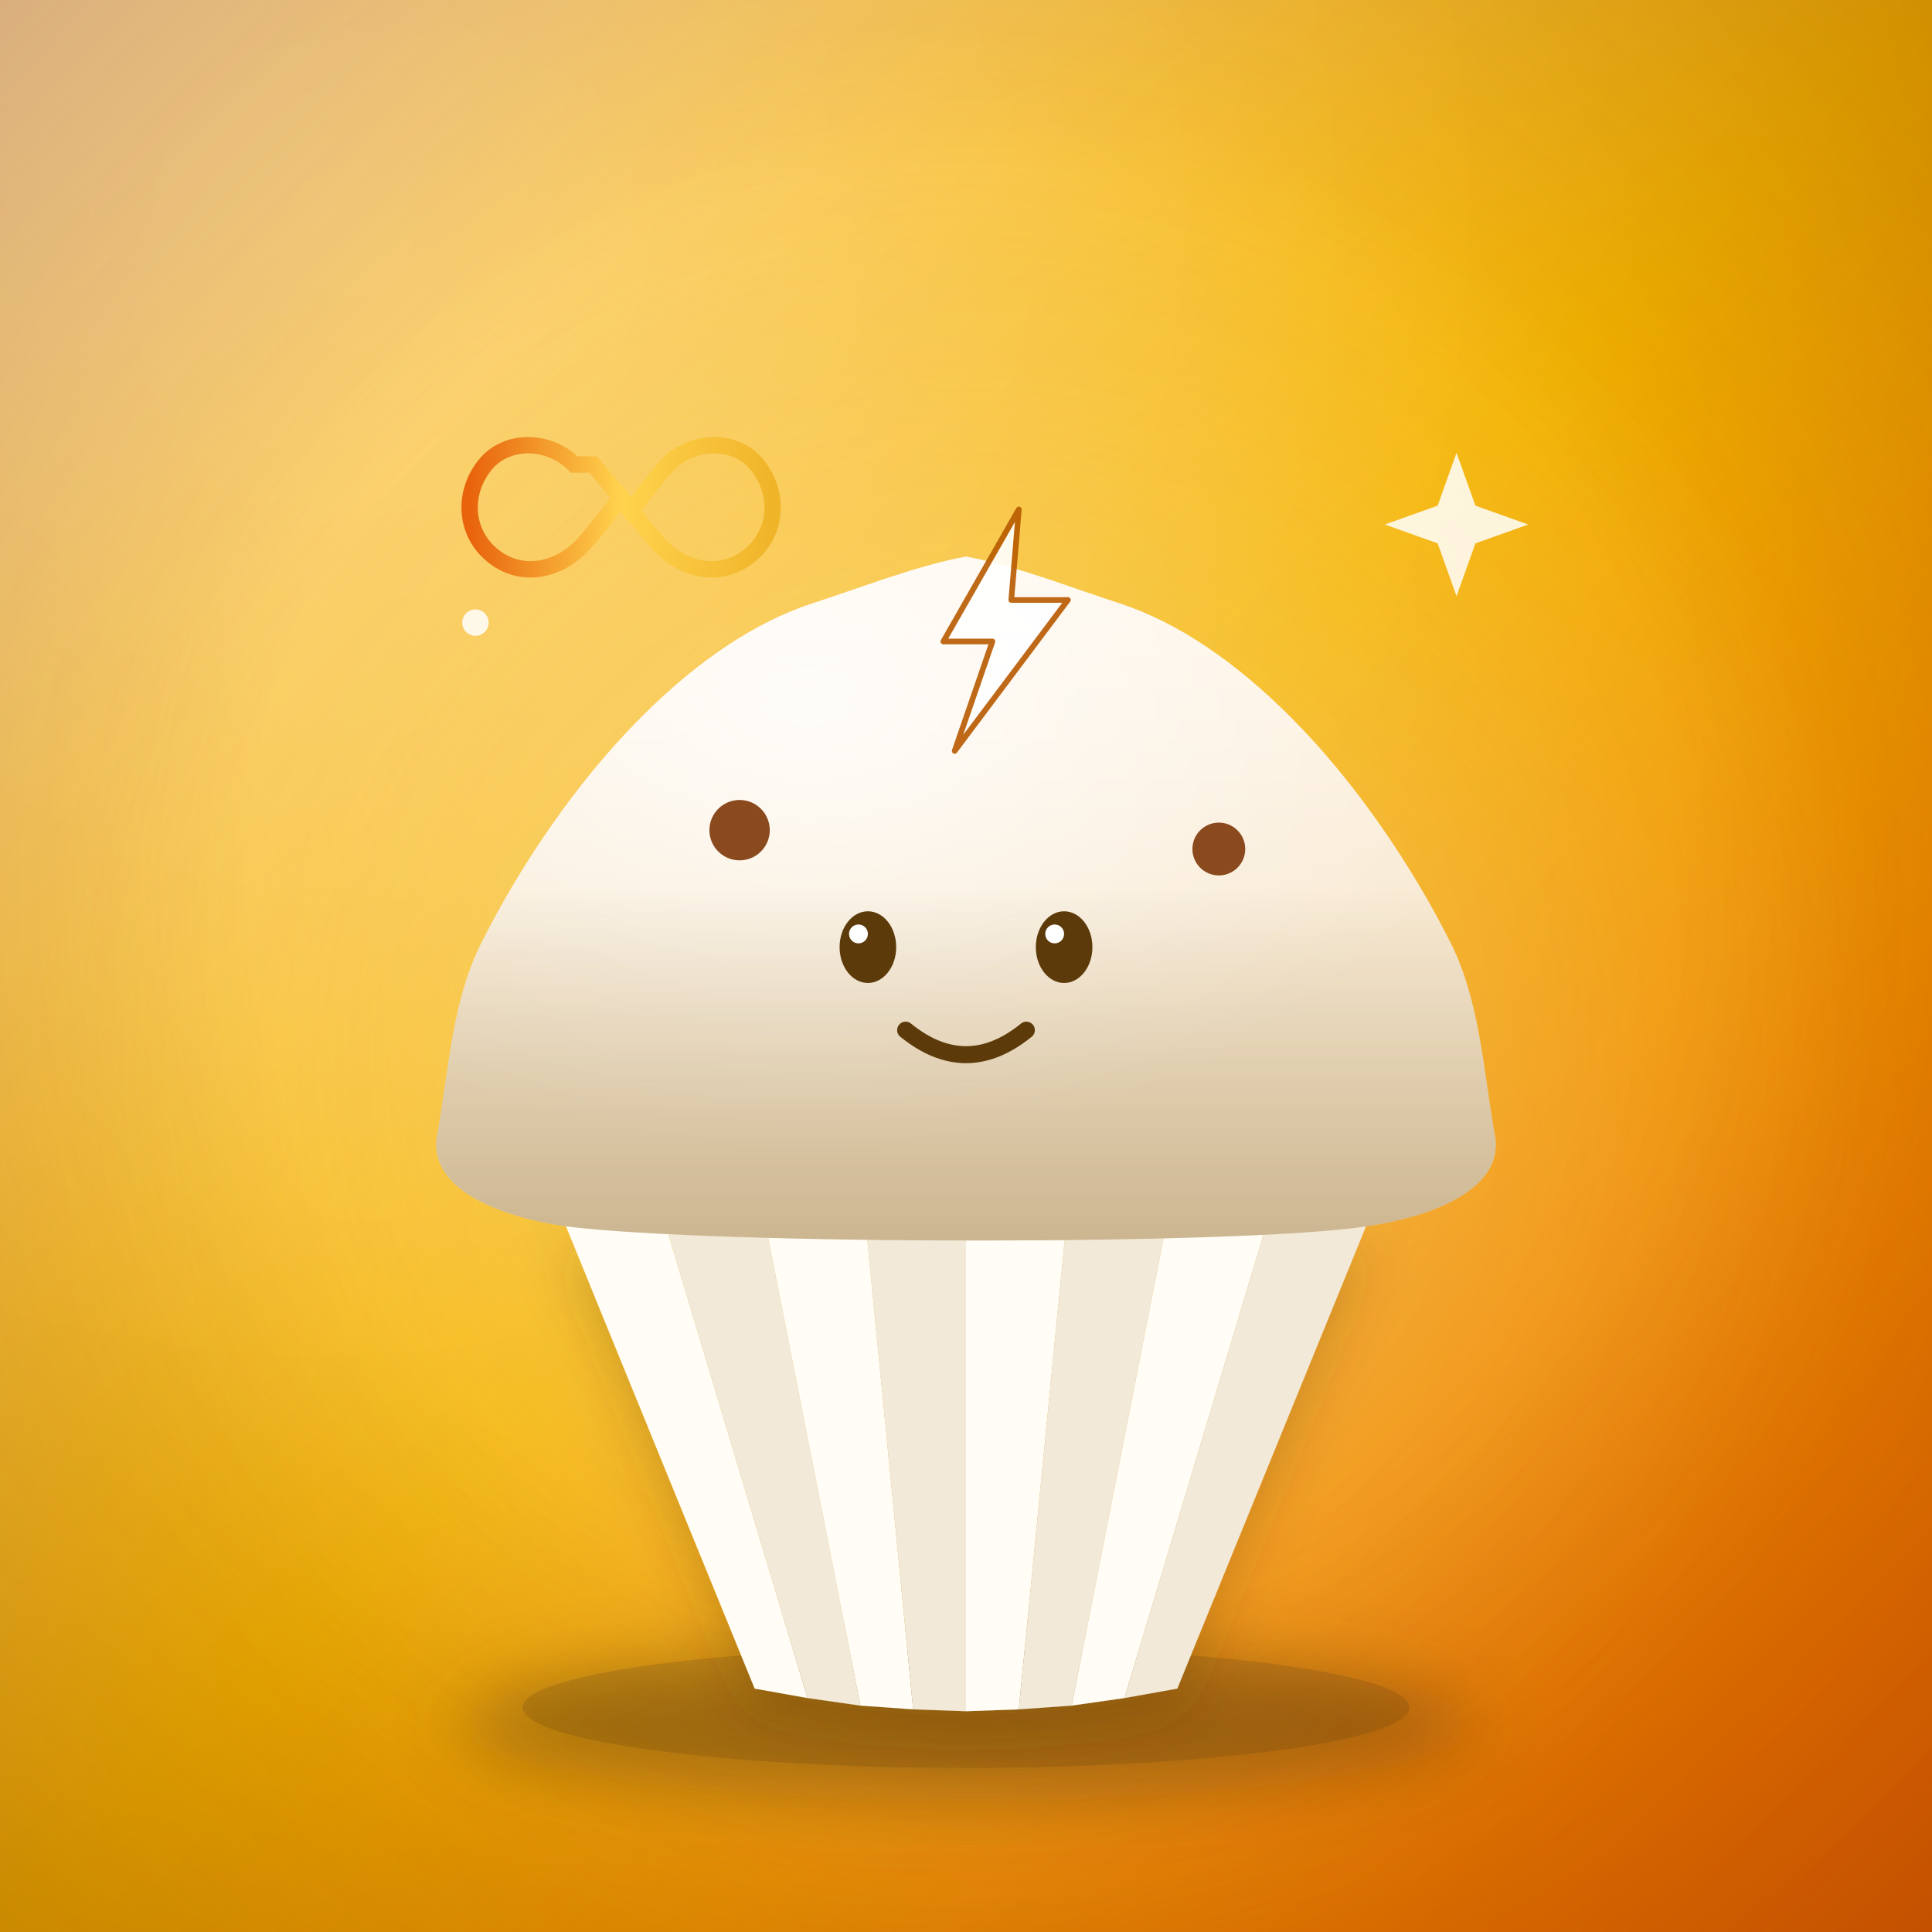
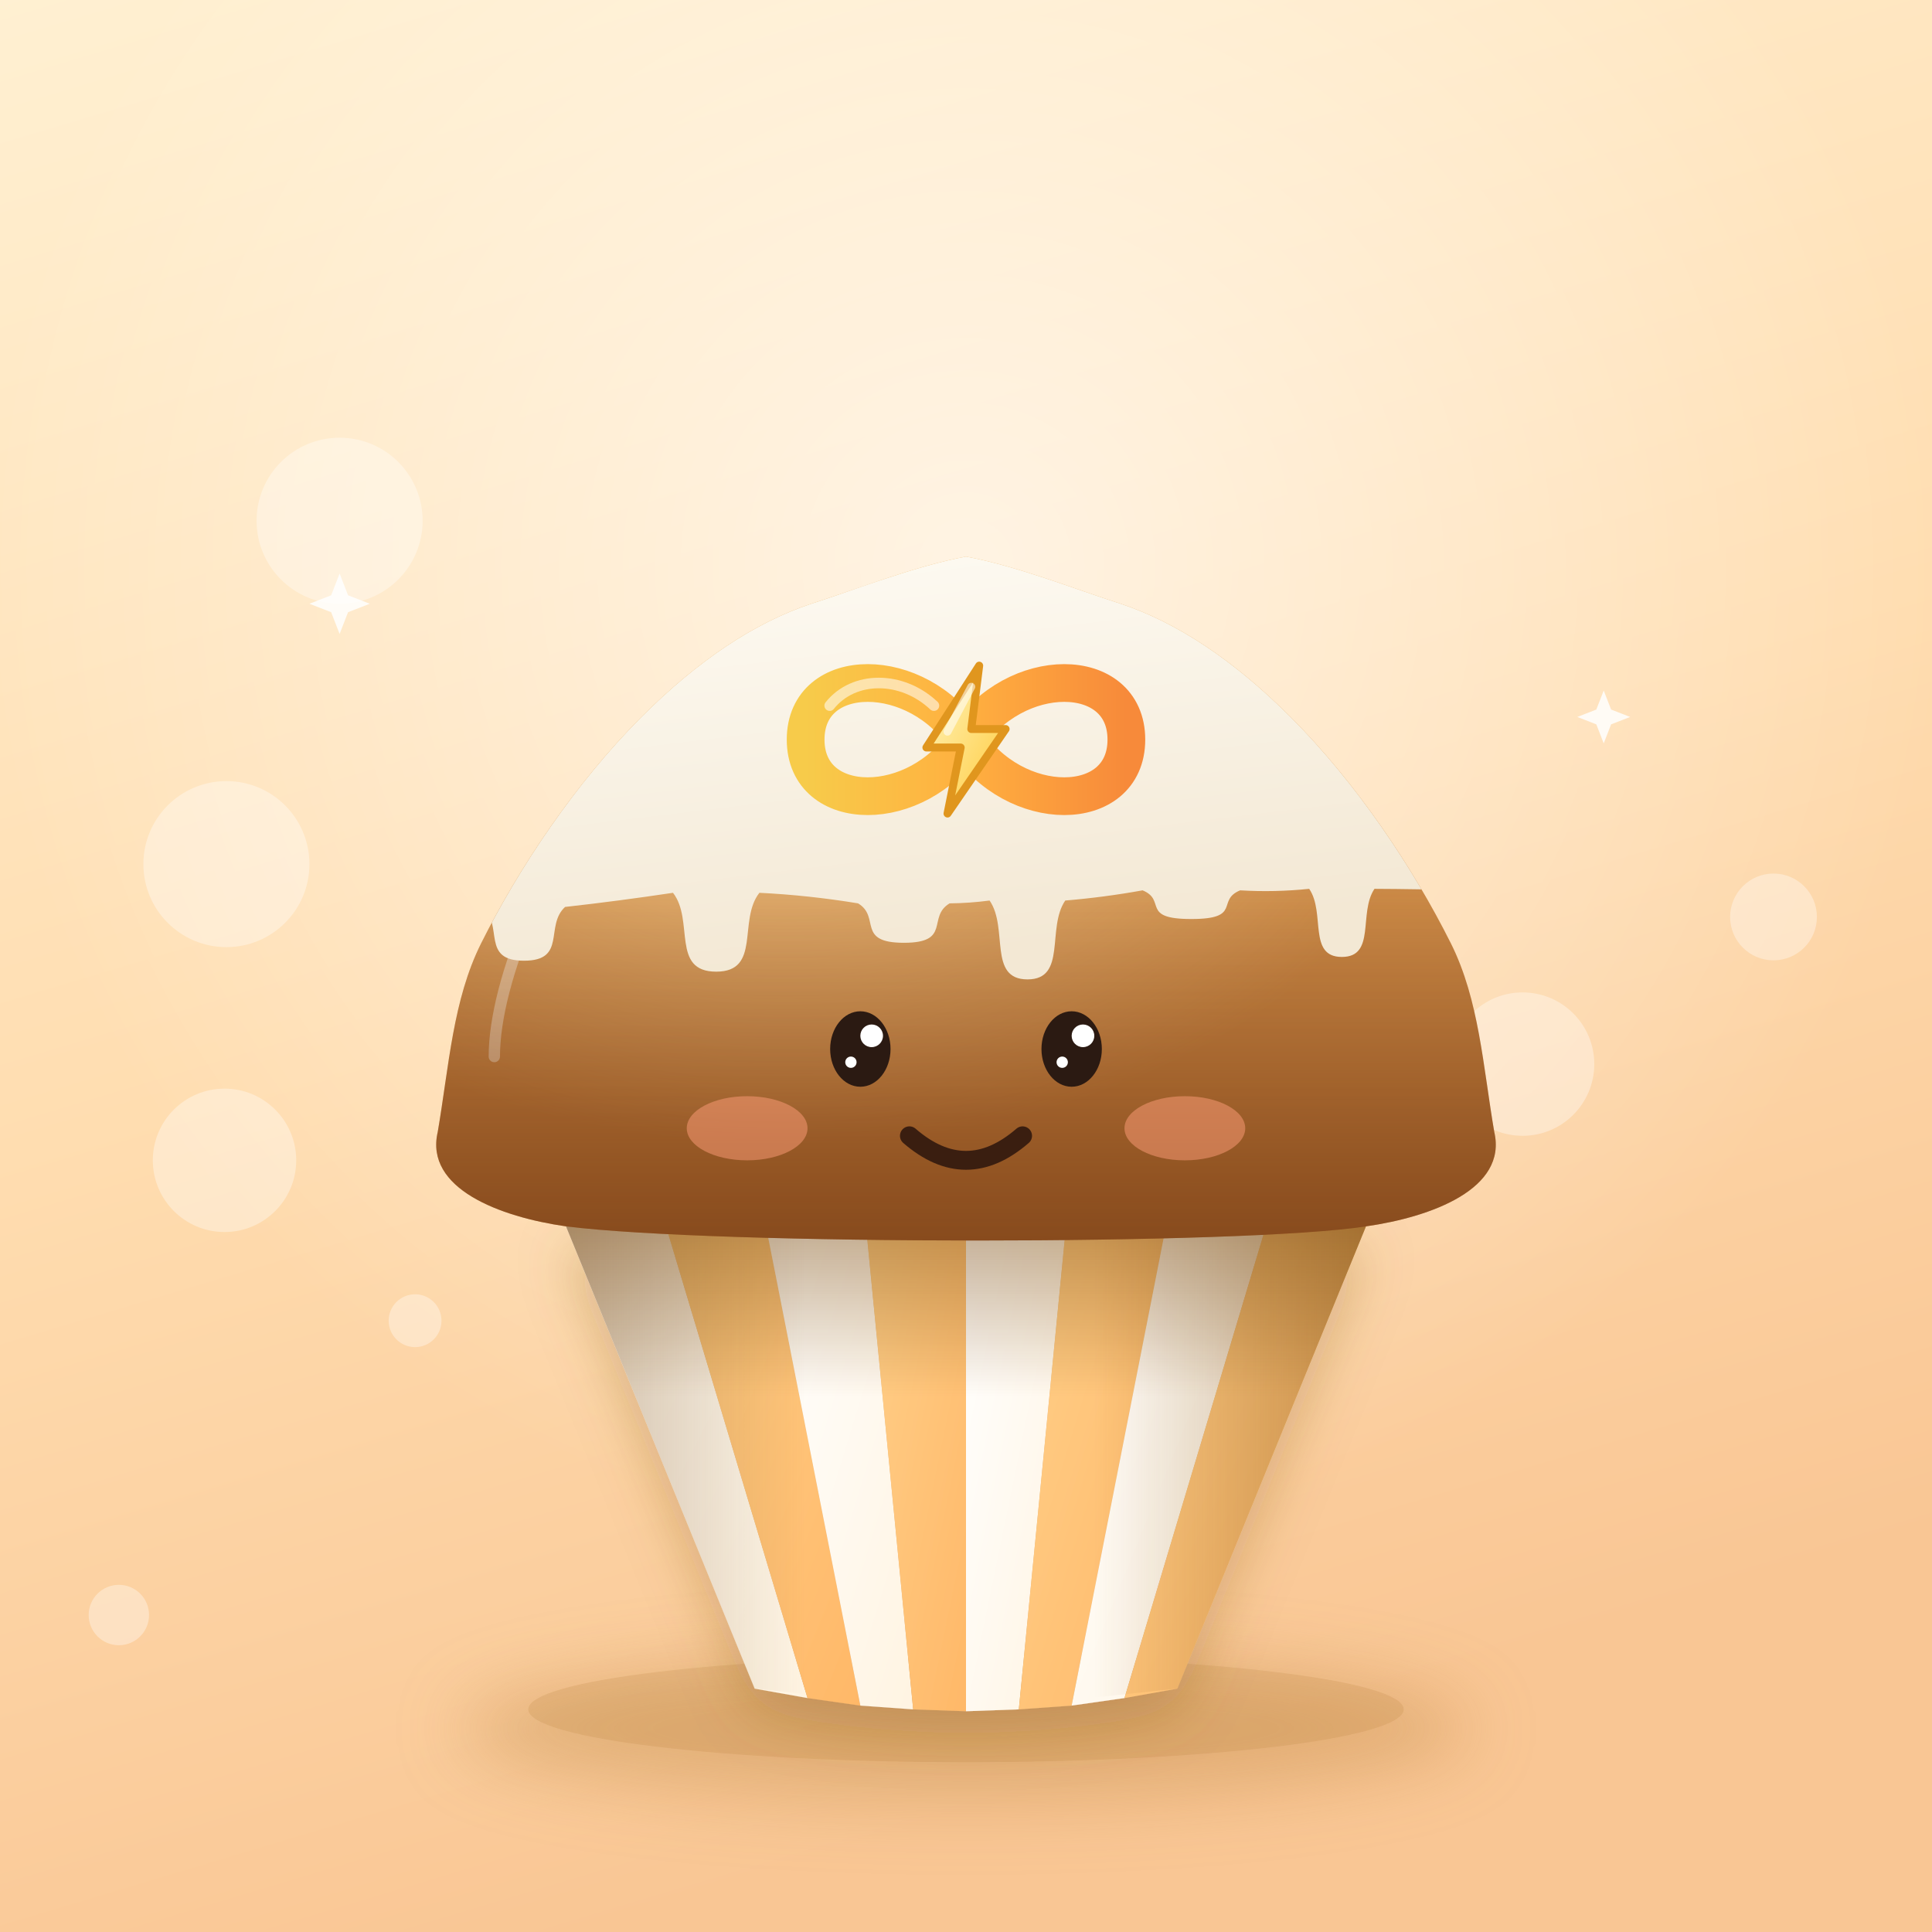
<svg xmlns="http://www.w3.org/2000/svg" width="1024" height="1024" viewBox="0 0 1024 1024">
  <defs>
-     <linearGradient id="bg" x1="0" y1="0" x2="1" y2="1">
-       <stop offset="0" stop-color="#FFD9A0" />
-       <stop offset="0.5" stop-color="#F0B429" />
-       <stop offset="1" stop-color="#E8630C" />
+     <linearGradient id="dome" x1="0" y1="0" x2="0" y2="1">
+       <stop offset="0" stop-color="#EDB062" />
+       <stop offset="1" stop-color="#A8622A" />
    </linearGradient>
-     <linearGradient id="dome" x1="0" y1="0" x2="0" y2="1">
-       <stop offset="0" stop-color="#FFF6E9" />
-       <stop offset="1" stop-color="#F2DFC0" />
+     <radialGradient id="domeSheen" cx="0.33" cy="0.24" r="0.62">
+       <stop offset="0" stop-color="#FFE0A8" stop-opacity="0.6" />
+       <stop offset="1" stop-color="#FFE0A8" stop-opacity="0" />
+     </radialGradient>
+     <linearGradient id="domeShade" x1="0" y1="470" x2="0" y2="660" gradientUnits="userSpaceOnUse">
+       <stop offset="0" stop-color="#5A2A0A" stop-opacity="0" />
+       <stop offset="1" stop-color="#5A2A0A" stop-opacity="0.42" />
    </linearGradient>
-     <linearGradient id="infinity" x1="0" y1="0" x2="1" y2="0">
-       <stop offset="0" stop-color="#E8630C" />
-       <stop offset="0.5" stop-color="#FFD34D" />
-       <stop offset="1" stop-color="#F0B429" />
+     <clipPath id="domeClip">
+       <path d="M300,650 C265,645 225,630 232,600 C238,565 240,530 255,500 C275,460 305,415 340,380 C370,350 400,330 430,320 C455,312 485,300 512,295 C539,300 569,312 594,320 C624,330 654,350 684,380 C719,415 749,460 769,500 C784,530 786,565 792,600 C799,630 759,645 724,650 C660,660 380,660 300,650 Z" />
+     </clipPath>
+     <linearGradient id="linerA" x1="0" y1="0" x2="1" y2="1">
+       <stop offset="0" stop-color="#FFFFFF" />
+       <stop offset="1" stop-color="#FFF4E2" />
    </linearGradient>
-     <radialGradient id="sheen" cx="0.35" cy="0.22" r="0.65">
-       <stop offset="0" stop-color="#FFFFFF" stop-opacity="0.8" />
+     <linearGradient id="linerB" x1="0" y1="0" x2="1" y2="1">
+       <stop offset="0" stop-color="#FFD08A" />
+       <stop offset="1" stop-color="#FFB868" />
+     </linearGradient>
+     <linearGradient id="linerShade" x1="300" y1="0" x2="724" y2="0" gradientUnits="userSpaceOnUse">
+       <stop offset="0" stop-color="#7A4A10" stop-opacity="0.36" />
+       <stop offset="0.3" stop-color="#7A4A10" stop-opacity="0" />
+       <stop offset="0.66" stop-color="#7A4A10" stop-opacity="0" />
+       <stop offset="1" stop-color="#7A4A10" stop-opacity="0.42" />
+     </linearGradient>
+     <linearGradient id="linerAO" x1="0" y1="650" x2="0" y2="740" gradientUnits="userSpaceOnUse">
+       <stop offset="0" stop-color="#7A4A10" stop-opacity="0.45" />
+       <stop offset="1" stop-color="#7A4A10" stop-opacity="0" />
+     </linearGradient>
+     <clipPath id="linerClip">
+       <polygon points="300,650 724,650 624,895 512,907 400,895" />
+     </clipPath>
+     <filter id="soft" x="-30%" y="-30%" width="160%" height="160%">
+       <feDropShadow dx="0" dy="12" stdDeviation="14" flood-color="#8A5A20" flood-opacity="0.3" />
+     </filter>
+     <filter id="small" x="-40%" y="-40%" width="180%" height="180%">
+       <feDropShadow dx="0" dy="5" stdDeviation="5" flood-color="#8A5A20" flood-opacity="0.3" />
+     </filter>
+     <filter id="blur18" x="-40%" y="-200%" width="180%" height="500%">
+       <feGaussianBlur stdDeviation="18" />
+     </filter>
+     <filter id="blur6" x="-50%" y="-50%" width="200%" height="200%">
+       <feGaussianBlur stdDeviation="6" />
+     </filter>
+     <filter id="blur14" x="-50%" y="-50%" width="200%" height="200%">
+       <feGaussianBlur stdDeviation="14" />
+     </filter>
+     <linearGradient id="bg" x1="0" y1="0" x2="0.3" y2="1">
+       <stop offset="0" stop-color="#FFF0D2" />
+       <stop offset="0.55" stop-color="#FFDDB0" />
+       <stop offset="1" stop-color="#F9C694" />
+     </linearGradient>
+     <radialGradient id="sun" cx="512" cy="300" r="520" gradientUnits="userSpaceOnUse">
+       <stop offset="0" stop-color="#FFFFFF" stop-opacity="0.6" />
      <stop offset="1" stop-color="#FFFFFF" stop-opacity="0" />
    </radialGradient>
-     <radialGradient id="glow" cx="0.5" cy="0.5" r="0.5">
-       <stop offset="0" stop-color="#FFFFFF" stop-opacity="0.16" />
-       <stop offset="1" stop-color="#FFFFFF" stop-opacity="0" />
-     </radialGradient>
-     <filter id="s" x="-30%" y="-30%" width="160%" height="160%">
-       <feDropShadow dx="0" dy="12" stdDeviation="14" flood-color="#5C3A0A" flood-opacity="0.24" />
-     </filter>
-     <linearGradient id="bg-rm" x1="0" y1="0" x2="1" y2="1">
-       <stop offset="0" stop-color="#FFD9A0" />
-       <stop offset="0.5" stop-color="#F3B300" />
-       <stop offset="1" stop-color="#EA6100" />
+     <linearGradient id="cream" x1="0" y1="0" x2="0.3" y2="1">
+       <stop offset="0" stop-color="#FFFDF7" />
+       <stop offset="1" stop-color="#F3E8D4" />
    </linearGradient>
-     <radialGradient id="glow-rm" cx="0.5" cy="0.5" r="0.5">
-       <stop offset="0" stop-color="#FFFFFF" stop-opacity="0.16" />
-       <stop offset="1" stop-color="#FFFFFF" stop-opacity="0" />
-     </radialGradient>
-     <radialGradient id="rmBloom" cx="512" cy="560" r="500" gradientUnits="userSpaceOnUse">
-       <stop offset="0" stop-color="#FFEFD9" stop-opacity="0.4" />
-       <stop offset=".42" stop-color="#FFEFD9" stop-opacity="0.168" />
-       <stop offset="1" stop-color="#FFEFD9" stop-opacity="0" />
-     </radialGradient>
-     <radialGradient id="rmVig" cx="512" cy="470" r="760" gradientUnits="userSpaceOnUse">
-       <stop offset=".5" stop-color="#682600" stop-opacity="0" />
-       <stop offset="1" stop-color="#682600" stop-opacity="0.3" />
-     </radialGradient>
-     <filter id="rmBlur18" x="-40%" y="-200%" width="180%" height="500%">
-       <feGaussianBlur stdDeviation="18" />
-     </filter>
-     <filter id="rmBlur6" x="-20%" y="-200%" width="140%" height="500%">
-       <feGaussianBlur stdDeviation="6" />
-     </filter>
-     <linearGradient id="rmLinerShade" x1="300" y1="0" x2="724" y2="0" gradientUnits="userSpaceOnUse">
-       <stop offset="0" stop-color="#827356" stop-opacity=".42" />
-       <stop offset=".34" stop-color="#827356" stop-opacity="0" />
-       <stop offset=".6" stop-color="#827356" stop-opacity="0" />
-       <stop offset="1" stop-color="#827356" stop-opacity=".5" />
+     <linearGradient id="goldOrange" x1="0" y1="0" x2="1" y2="0">
+       <stop offset="0" stop-color="#F7CB4A" />
+       <stop offset="0.5" stop-color="#FFB040" />
+       <stop offset="1" stop-color="#F78A3A" />
    </linearGradient>
-     <linearGradient id="rmAO" x1="0" y1="660" x2="0" y2="730" gradientUnits="userSpaceOnUse">
-       <stop offset="0" stop-color="#827356" stop-opacity=".55" />
-       <stop offset="1" stop-color="#827356" stop-opacity="0" />
+     <linearGradient id="boltY" x1="0" y1="0" x2="1" y2="1">
+       <stop offset="0" stop-color="#FFF6C0" />
+       <stop offset="1" stop-color="#FFC93A" />
    </linearGradient>
-     <clipPath id="rmLinerClip">
-       <polygon points="300,650 353,650 428,900 400,895" />
-       <polygon points="353,650 406,650 456,904 428,900" />
-       <polygon points="406,650 459,650 484,906 456,904" />
-       <polygon points="459,650 512,650 512,907 484,906" />
-       <polygon points="512,650 565,650 540,906 512,907" />
-       <polygon points="565,650 618,650 568,904 540,906" />
-       <polygon points="618,650 671,650 596,900 568,904" />
-       <polygon points="671,650 724,650 624,895 596,900" />
-     </clipPath>
-     <radialGradient id="rmKey" cx="170" cy="110" r="900" gradientUnits="userSpaceOnUse">
-       <stop offset="0" stop-color="#FFFFFF" stop-opacity="0.28" />
-       <stop offset=".7" stop-color="#FFFFFF" stop-opacity="0" />
-     </radialGradient>
-     <linearGradient id="rmDomeShade" x1="0" y1="470" x2="0" y2="660" gradientUnits="userSpaceOnUse">
-       <stop offset="0" stop-color="#977C4D" stop-opacity="0" />
-       <stop offset="1" stop-color="#977C4D" stop-opacity=".42" />
-     </linearGradient>
-     <clipPath id="rmDomeClip">
-       <path d="M300,650 C265,645 225,630 232,600 C238,565 240,530 255,500 C275,460 305,415 340,380 C370,350 400,330 430,320 C455,312 485,300 512,295 C539,300 569,312 594,320 C624,330 654,350 684,380 C719,415 749,460 769,500 C784,530 786,565 792,600 C799,630 759,645 724,650 C660,660 380,660 300,650 Z" />
-     </clipPath>
  </defs>
-   <g clip-path="url(#rmLinerClip)">
-     <rect x="300" y="662" width="424" height="240" fill="url(#rmLinerShade)" />
-     <rect x="300" y="662" width="424" height="70" fill="url(#rmAO)" />
+   <rect width="1024" height="1024" fill="url(#bg)" />
+   <rect width="1024" height="1024" fill="url(#sun)" />
+   <circle cx="120" cy="458" r="44" fill="#FFFFFF" opacity="0.35" />
+   <circle cx="220" cy="700" r="14" fill="#FFFFFF" opacity="0.35" />
+   <circle cx="180" cy="276" r="44" fill="#FFFFFF" opacity="0.35" />
+   <circle cx="940" cy="486" r="23" fill="#FFFFFF" opacity="0.35" />
+   <circle cx="119" cy="615" r="38" fill="#FFFFFF" opacity="0.35" />
+   <circle cx="63" cy="856" r="16" fill="#FFFFFF" opacity="0.35" />
+   <circle cx="807" cy="564" r="38" fill="#FFFFFF" opacity="0.35" />
+   <path d="M180,304 L184.48,315.52 L196,320 L184.48,324.48 L180,336 L175.52,324.48 L164,320 L175.52,315.52 Z" fill="#FFFFFF" opacity="0.85" />
+   <path d="M850,366 L853.92,376.08 L864,380 L853.92,383.92 L850,394 L846.08,383.92 L836,380 L846.08,376.08 Z" fill="#FFFFFF" opacity="0.85" />
+   <ellipse cx="512" cy="916" rx="268" ry="38" fill="#B8803A" opacity="0.35" filter="url(#blur18)" />
+   <ellipse cx="512" cy="906" rx="232" ry="28" fill="#B8803A" opacity="0.2" />
+   <g filter="url(#soft)">
+     <polygon points="300,650 353,650 428,900 400,895" fill="url(#linerA)" />
+     <polygon points="353,650 406,650 456,904 428,900" fill="url(#linerB)" />
+     <polygon points="406,650 459,650 484,906 456,904" fill="url(#linerA)" />
+     <polygon points="459,650 512,650 512,907 484,906" fill="url(#linerB)" />
+     <polygon points="512,650 565,650 540,906 512,907" fill="url(#linerA)" />
+     <polygon points="565,650 618,650 568,904 540,906" fill="url(#linerB)" />
+     <polygon points="618,650 671,650 596,900 568,904" fill="url(#linerA)" />
+     <polygon points="671,650 724,650 624,895 596,900" fill="url(#linerB)" />
  </g>
-   <rect width="1024" height="1024" fill="url(#bg-rm)" />
-   <circle cx="512" cy="520" r="480" fill="url(#glow-rm)" />
-   <rect width="1024" height="1024" fill="url(#rmKey)" style="mix-blend-mode:soft-light" />
-   <circle cx="512" cy="560" r="500" fill="url(#rmBloom)" />
-   <rect width="1024" height="1024" fill="url(#rmVig)" />
-   <ellipse cx="512" cy="914" rx="268" ry="40" fill="#5C3A0A" opacity="0.42" filter="url(#rmBlur18)" />
-   <ellipse cx="512" cy="905" rx="235" ry="32" fill="#5C3A0A" opacity="0.2" />
-   <g filter="url(#s)">
-     <polygon points="300,650 353,650 428,900 400,895" fill="#FFFDF5" />
-     <polygon points="353,650 406,650 456,904 428,900" fill="#F2E9D8" />
-     <polygon points="406,650 459,650 484,906 456,904" fill="#FFFDF5" />
-     <polygon points="459,650 512,650 512,907 484,906" fill="#F2E9D8" />
-     <polygon points="512,650 565,650 540,906 512,907" fill="#FFFDF5" />
-     <polygon points="565,650 618,650 568,904 540,906" fill="#F2E9D8" />
-     <polygon points="618,650 671,650 596,900 568,904" fill="#FFFDF5" />
-     <polygon points="671,650 724,650 624,895 596,900" fill="#F2E9D8" />
+   <g clip-path="url(#linerClip)">
+     <rect x="300" y="650" width="424" height="260" fill="url(#linerShade)" />
+     <rect x="300" y="650" width="424" height="90" fill="url(#linerAO)" />
  </g>
  <path d="M300,650 C265,645 225,630 232,600 C238,565 240,530 255,500 C275,460 305,415 340,380 C370,350 400,330 430,320 C455,312 485,300 512,295 C539,300 569,312 594,320 C624,330 654,350 684,380 C719,415 749,460 769,500 C784,530 786,565 792,600 C799,630 759,645 724,650 C660,660 380,660 300,650 Z" fill="url(#dome)" />
-   <path d="M300,650 C265,645 225,630 232,600 C238,565 240,530 255,500 C275,460 305,415 340,380 C370,350 400,330 430,320 C455,312 485,300 512,295 C539,300 569,312 594,320 C624,330 654,350 684,380 C719,415 749,460 769,500 C784,530 786,565 792,600 C799,630 759,645 724,650 C660,660 380,660 300,650 Z" fill="url(#sheen)" />
-   <g clip-path="url(#rmDomeClip)">
-     <rect x="220" y="470" width="590" height="200" fill="url(#rmDomeShade)" />
+   <path d="M300,650 C265,645 225,630 232,600 C238,565 240,530 255,500 C275,460 305,415 340,380 C370,350 400,330 430,320 C455,312 485,300 512,295 C539,300 569,312 594,320 C624,330 654,350 684,380 C719,415 749,460 769,500 C784,530 786,565 792,600 C799,630 759,645 724,650 C660,660 380,660 300,650 Z" fill="url(#domeSheen)" />
+   <path d="M262,560 C262,520 290,450 340,390 C380,345 440,312 512,300" fill="none" stroke="#FFFFFF" stroke-width="6" stroke-linecap="round" opacity="0.35" />
+   <g clip-path="url(#domeClip)">
+     <rect x="220" y="470" width="590" height="200" fill="url(#domeShade)" />
+     <path d="M220,280 L820,280 L820,473.8 Q774.3,471.3 728.5,471.1 C719.9,483.8 729.4,507.2 711.2,507.2 C693.1,507.2 702.6,483.8 693.9,471.1 Q675.6,473.0 657.3,471.9 C644.4,477.2 658.6,487.1 631.4,487.1 C604.3,487.1 618.5,477.2 605.6,471.9 Q585.1,475.6 564.6,477.3 C554.6,491.9 565.6,519.1 544.6,519.1 C523.5,519.1 534.6,491.9 524.5,477.3 Q513.9,478.7 503.3,478.8 C491.2,486.1 504.5,499.7 479.1,499.7 C453.6,499.7 466.9,486.1 454.8,478.8 Q428.7,474.5 402.5,473.2 C391.0,487.8 403.6,515.0 379.6,515.0 C355.5,515.0 368.1,487.8 356.7,473.2 Q328.1,477.5 299.5,480.7 C288.6,490.7 300.6,509.2 277.7,509.2 C254.9,509.2 266.9,490.7 256.0,480.7 Q238.0,478.8 220,476.4 Z" fill="url(#cream)" />
+     <path d="M512,392 C486.5,352 427.0,352 427.0,392 C427.0,432 486.5,432 512,392 C537.5,352 597.0,352 597.0,392 C597.0,432 537.5,432 512,392 Z" fill="none" stroke="url(#goldOrange)" stroke-width="20" stroke-linejoin="round" stroke-linecap="round" />
+     <path d="M439.75,374.0 C452.5,358.0 478.0,358.0 495.0,374.0" stroke="#FFFFFF" stroke-width="5.6" stroke-linecap="round" fill="none" opacity="0.55" />
+     <g transform="translate(512 392) scale(0.7)">
+       <path d="M10,-56 L-30,6 L-4,6 L-14,56 L30,-8 L4,-8 Z" fill="url(#boltY)" stroke="#E0961E" stroke-width="6" stroke-linejoin="round" />
+       <path d="M4,-40 L-14,-6" stroke="#FFFFFF" stroke-width="6" stroke-linecap="round" opacity="0.55" />
+     </g>
  </g>
-   <path d="M420,410 C398,388 362,388 344,410 C326,432 326,462 344,482 C368,508 404,504 428,478 C444,460 452,448 460,438 C468,448 476,460 492,478 C516,504 552,508 576,482 C594,462 594,432 576,410 C558,388 522,388 500,410 C484,428 476,440 468,450 C460,440 452,428 436,410 Z" fill="none" stroke="url(#infinity)" stroke-width="14" stroke-linecap="round" transform="translate(44,-8) scale(0.62)" />
-   <path d="M540,270 L500,340 L526,340 L506,398 L566,318 L536,318 Z" fill="#FFFFFF" stroke="#B85A00" stroke-width="3" stroke-linejoin="round" opacity="0.9" />
-   <g fill="#8A4A1E">
-     <circle cx="392" cy="440" r="16" />
-     <circle cx="646" cy="450" r="14" />
+   <g fill="#FF9D7A" opacity="0.5">
+     <ellipse cx="396" cy="598" rx="32" ry="17" />
+     <ellipse cx="628" cy="598" rx="32" ry="17" />
  </g>
-   <g>
-     <ellipse cx="460" cy="502" rx="15" ry="19" fill="#5C3A0A" />
-     <ellipse cx="564" cy="502" rx="15" ry="19" fill="#5C3A0A" />
-     <circle cx="455" cy="495" r="5" fill="#FFFFFF" />
-     <circle cx="559" cy="495" r="5" fill="#FFFFFF" />
-     <path d="M480,546 Q512,572 544,546" stroke="#5C3A0A" stroke-width="9" stroke-linecap="round" fill="none" />
+   <g fill="#2B1A12">
+     <ellipse cx="456" cy="556" rx="16" ry="20" />
+     <ellipse cx="568" cy="556" rx="16" ry="20" />
  </g>
-   <g fill="#FFFFFF" opacity="0.85">
-     <path d="M772,240 L782,268 L810,278 L782,288 L772,316 L762,288 L734,278 L762,268 Z" />
-     <circle cx="252" cy="330" r="7" />
+   <g fill="#FFFFFF">
+     <circle cx="462" cy="549" r="6" />
+     <circle cx="574" cy="549" r="6" />
+     <circle cx="451" cy="563" r="3" />
+     <circle cx="563" cy="563" r="3" />
  </g>
+   <path d="M482,602 Q512,628 542,602" stroke="#3A1E10" stroke-width="10" stroke-linecap="round" fill="none" />
</svg>
